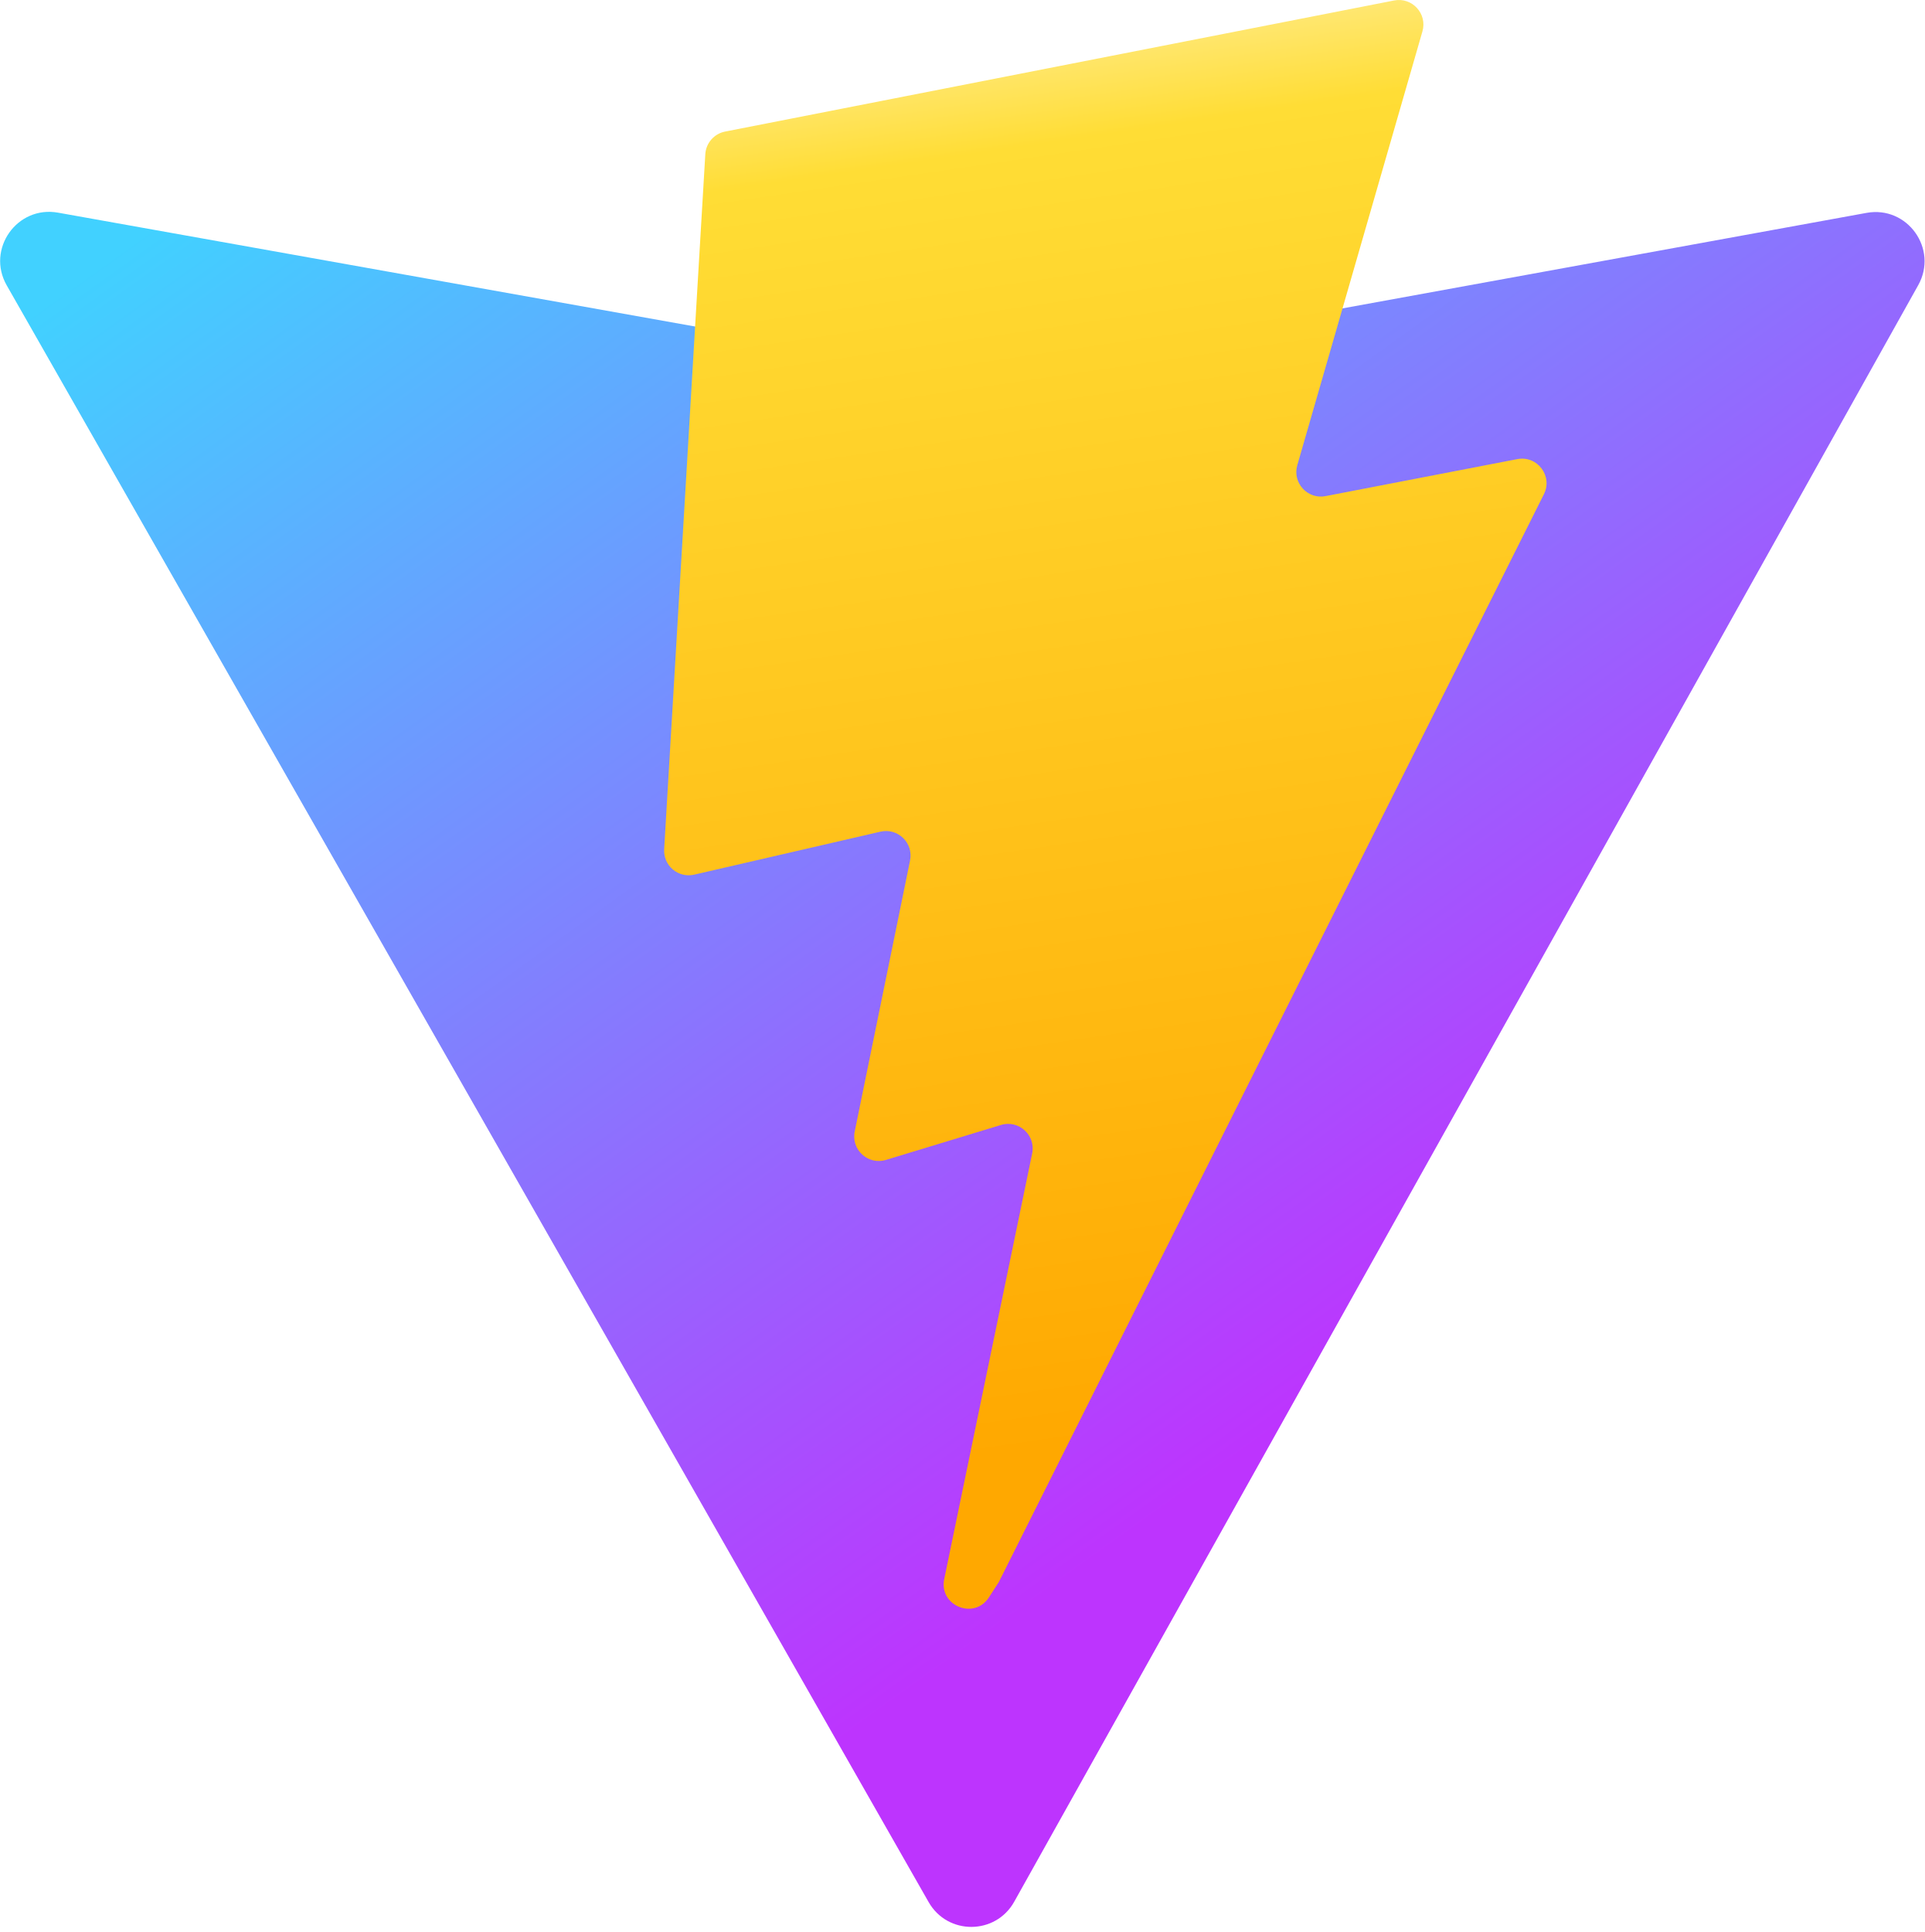
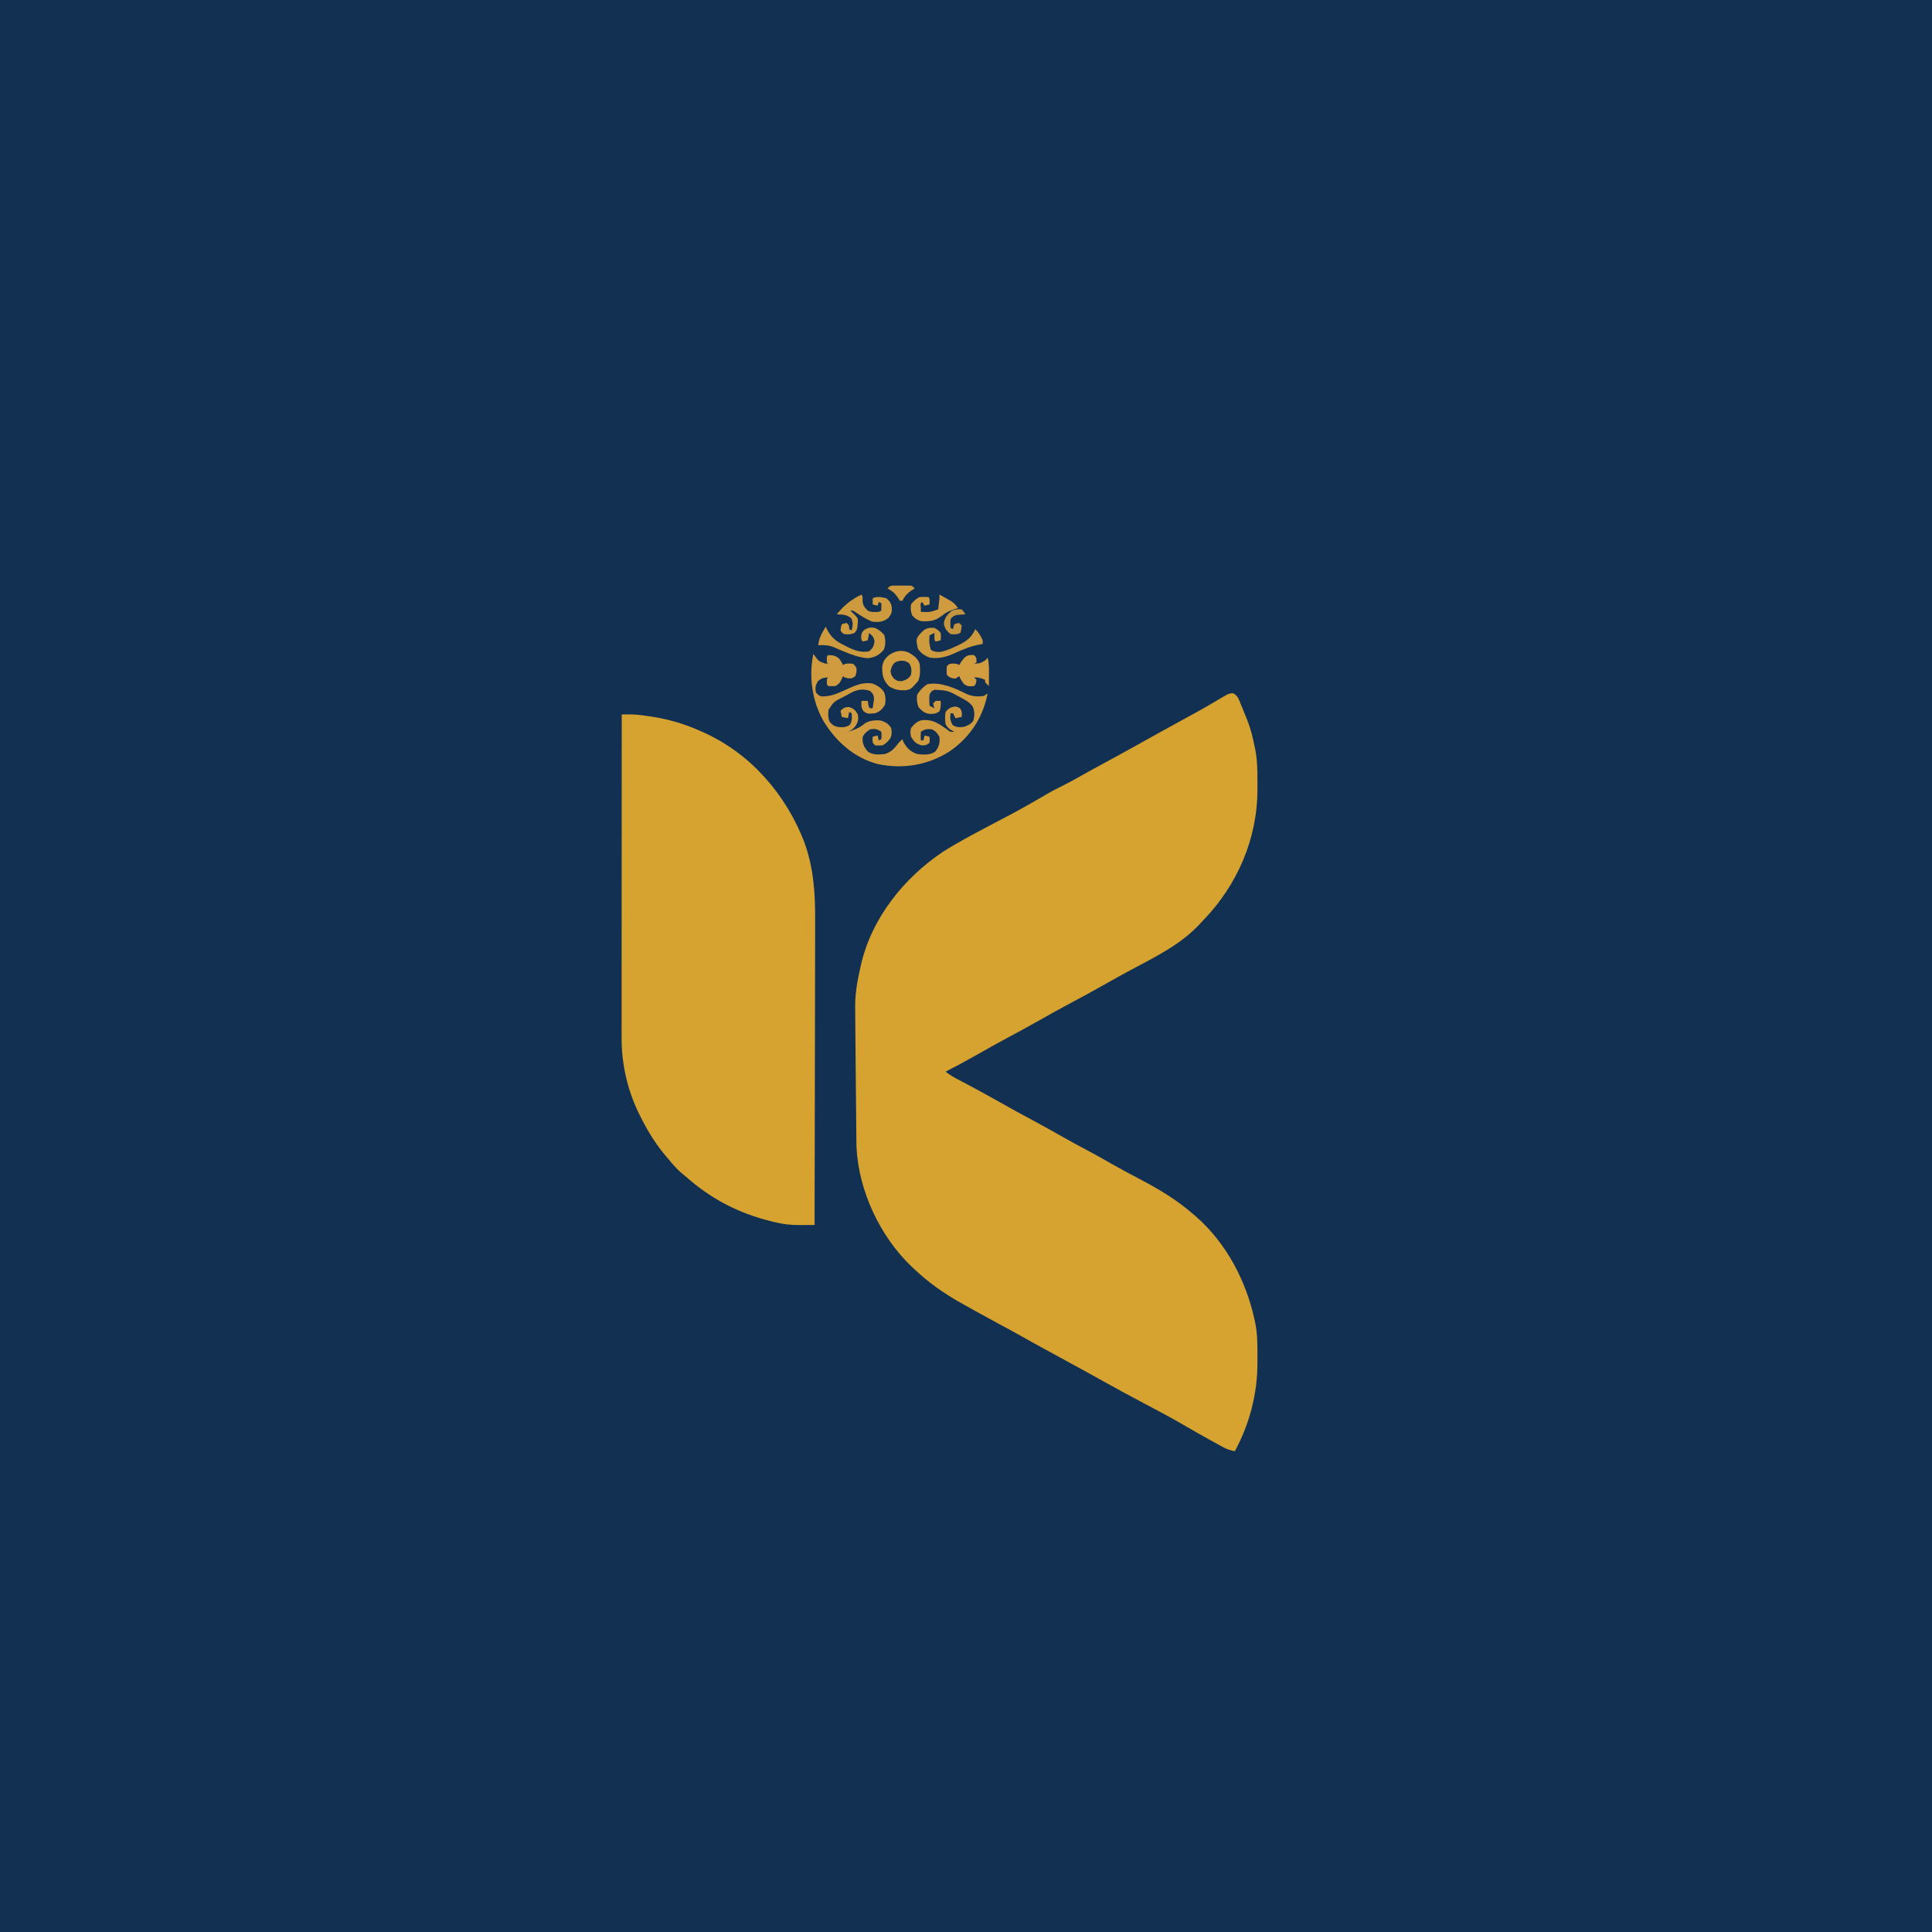
- <svg xmlns="http://www.w3.org/2000/svg" aria-hidden="true" role="img" class="iconify iconify--logos" width="31.88" height="32" preserveAspectRatio="xMidYMid meet" viewBox="0 0 256 257">
-   <defs>
-     <linearGradient id="IconifyId1813088fe1fbc01fb466" x1="-.828%" x2="57.636%" y1="7.652%" y2="78.411%">
-       <stop offset="0%" stop-color="#41D1FF" />
-       <stop offset="100%" stop-color="#BD34FE" />
-     </linearGradient>
-     <linearGradient id="IconifyId1813088fe1fbc01fb467" x1="43.376%" x2="50.316%" y1="2.242%" y2="89.03%">
-       <stop offset="0%" stop-color="#FFEA83" />
-       <stop offset="8.333%" stop-color="#FFDD35" />
-       <stop offset="100%" stop-color="#FFA800" />
-     </linearGradient>
-   </defs>
-   <path fill="url(#IconifyId1813088fe1fbc01fb466)" d="M255.153 37.938L134.897 252.976c-2.483 4.44-8.862 4.466-11.382.048L.875 37.958c-2.746-4.814 1.371-10.646 6.827-9.67l120.385 21.517a6.537 6.537 0 0 0 2.322-.004l117.867-21.483c5.438-.991 9.574 4.796 6.877 9.62Z" />
-   <path fill="url(#IconifyId1813088fe1fbc01fb467)" d="M185.432.063L96.44 17.501a3.268 3.268 0 0 0-2.634 3.014l-5.474 92.456a3.268 3.268 0 0 0 3.997 3.378l24.777-5.718c2.318-.535 4.413 1.507 3.936 3.838l-7.361 36.047c-.495 2.426 1.782 4.5 4.151 3.78l15.304-4.649c2.372-.72 4.652 1.36 4.15 3.788l-11.698 56.621c-.732 3.542 3.979 5.473 5.943 2.437l1.313-2.028l72.516-144.72c1.215-2.423-.88-5.186-3.54-4.672l-25.505 4.922c-2.396.462-4.435-1.77-3.759-4.114l16.646-57.705c.677-2.35-1.37-4.583-3.769-4.113Z" />
+ <svg xmlns="http://www.w3.org/2000/svg" version="1.1" width="1563" height="1563">
+   <path d="M0 0 C515.79 0 1031.58 0 1563 0 C1563 515.79 1563 1031.58 1563 1563 C1047.21 1563 531.42 1563 0 1563 C0 1047.21 0 531.42 0 0 Z " fill="#123051" transform="translate(0,0)" />
+   <path d="M0 0 C4.006 1.939 4.901 5.568 6.5 9.555 C6.845 10.377 7.19 11.199 7.546 12.046 C8.532 14.415 9.489 16.795 10.438 19.18 C11.079 20.756 11.079 20.756 11.734 22.363 C14.348 29.128 16.045 36.07 17.438 43.18 C17.61 43.989 17.782 44.798 17.959 45.632 C19.583 54.028 19.744 62.234 19.698 70.752 C19.688 73.11 19.698 75.468 19.711 77.826 C19.75 117.657 3.396 155.307 -24.186 183.751 C-25.407 185.019 -26.604 186.311 -27.797 187.605 C-42.924 203.615 -63.404 213.559 -82.568 223.798 C-89.749 227.64 -96.865 231.579 -103.938 235.617 C-112.995 240.784 -122.156 245.74 -131.361 250.636 C-140.314 255.401 -149.172 260.31 -157.98 265.336 C-166.197 270.01 -174.516 274.481 -182.852 278.938 C-191.125 283.375 -199.305 287.961 -207.461 292.608 C-215.736 297.311 -224.117 301.792 -232.562 306.18 C-229.492 308.618 -226.322 310.47 -222.855 312.297 C-221.724 312.897 -220.592 313.497 -219.425 314.115 C-218.827 314.431 -218.228 314.747 -217.611 315.072 C-207.974 320.159 -198.401 325.338 -188.938 330.742 C-179.795 335.96 -170.556 340.975 -161.273 345.938 C-152.982 350.384 -144.787 354.98 -136.613 359.637 C-130.475 363.125 -124.283 366.478 -118.024 369.743 C-111.257 373.295 -104.636 377.093 -98.002 380.884 C-90.424 385.188 -82.746 389.275 -75.034 393.329 C-59.762 401.37 -45.654 409.808 -32.562 421.18 C-31.637 421.971 -30.711 422.763 -29.758 423.578 C-5.318 445.039 10.678 475.624 17.438 507.18 C17.626 508.042 17.814 508.904 18.008 509.793 C19.622 518.12 19.744 526.303 19.698 534.752 C19.688 537.11 19.698 539.468 19.711 541.826 C19.735 566.712 13.326 591.299 1.438 613.18 C-2.374 612.585 -5.255 611.472 -8.633 609.625 C-9.603 609.098 -10.572 608.571 -11.572 608.028 C-13.114 607.175 -13.114 607.175 -14.688 606.305 C-16.283 605.432 -16.283 605.432 -17.911 604.541 C-25.353 600.45 -32.736 596.263 -40.057 591.959 C-50.208 585.996 -60.633 580.538 -71.037 575.035 C-82.439 569.001 -93.794 562.902 -105.043 556.588 C-110.58 553.493 -116.135 550.432 -121.688 547.367 C-122.309 547.024 -122.931 546.681 -123.571 546.327 C-133.146 541.042 -142.753 535.816 -152.377 530.622 C-158.426 527.352 -164.434 524.023 -170.414 520.629 C-176.38 517.255 -182.407 513.998 -188.438 510.742 C-198.52 505.294 -208.587 499.822 -218.562 494.18 C-219.296 493.766 -220.029 493.353 -220.785 492.927 C-234.252 485.297 -246.27 476.853 -257.562 466.18 C-258.362 465.445 -259.161 464.71 -259.984 463.953 C-285.654 439.51 -303.104 402.254 -304.667 366.803 C-304.723 364.392 -304.751 361.981 -304.768 359.569 C-304.783 358.212 -304.783 358.212 -304.798 356.829 C-304.829 353.864 -304.854 350.899 -304.879 347.934 C-304.9 345.838 -304.921 343.742 -304.942 341.646 C-304.986 337.253 -305.027 332.859 -305.065 328.466 C-305.114 322.916 -305.168 317.367 -305.223 311.818 C-305.338 300.381 -305.436 288.943 -305.521 277.505 C-305.551 273.498 -305.588 269.492 -305.63 265.485 C-305.659 262.437 -305.677 259.388 -305.695 256.34 C-305.708 255.344 -305.72 254.348 -305.733 253.321 C-305.769 242.718 -303.923 232.485 -301.562 222.18 C-301.402 221.442 -301.241 220.704 -301.076 219.943 C-292.605 182.262 -266.222 149.253 -234.562 128.18 C-221.176 119.714 -207.074 112.432 -193.083 105.032 C-171.951 93.952 -171.951 93.952 -151.312 81.992 C-147.045 79.385 -142.621 77.184 -138.133 74.982 C-133.059 72.474 -128.141 69.737 -123.224 66.936 C-117.091 63.452 -110.895 60.091 -104.688 56.742 C-95.464 51.761 -86.278 46.719 -77.125 41.609 C-71.857 38.67 -66.585 35.737 -61.312 32.805 C-60.162 32.165 -59.012 31.525 -57.827 30.866 C-50.446 26.766 -43.044 22.708 -35.625 18.68 C-29.998 15.624 -24.396 12.547 -18.875 9.305 C-17.537 8.52 -17.537 8.52 -16.172 7.719 C-14.303 6.616 -12.439 5.506 -10.578 4.391 C-9.604 3.826 -8.629 3.261 -7.625 2.68 C-6.77 2.174 -5.916 1.669 -5.035 1.148 C-2.562 0.18 -2.562 0.18 0 0 Z " fill="#D6A330" transform="translate(997.5625,560.8203)" />
+   <path d="M0 0 C1.606 -0.006 3.212 -0.01 4.819 -0.013 C6.16 -0.017 6.16 -0.017 7.529 -0.021 C10.129 0.001 12.649 0.179 15.227 0.516 C16.544 0.687 16.544 0.687 17.888 0.862 C18.791 0.99 19.694 1.118 20.625 1.25 C21.584 1.386 22.544 1.521 23.532 1.661 C38.232 3.835 51.483 7.857 65 14 C65.686 14.31 66.373 14.619 67.08 14.938 C104.688 32.14 132.966 65.013 147.688 103.301 C155.249 124.07 156.584 144.717 156.454 166.65 C156.453 169.353 156.453 172.055 156.456 174.758 C156.458 180.529 156.446 186.299 156.423 192.07 C156.39 200.413 156.38 208.755 156.375 217.098 C156.366 230.641 156.34 244.183 156.302 257.725 C156.265 270.864 156.237 284.004 156.22 297.143 C156.219 297.956 156.218 298.768 156.217 299.606 C156.211 303.683 156.206 307.761 156.201 311.839 C156.16 345.559 156.09 379.28 156 413 C152.801 413.027 149.602 413.043 146.404 413.057 C145.054 413.069 145.054 413.069 143.677 413.081 C136.949 413.103 130.726 412.459 124.188 410.812 C123.224 410.585 122.26 410.357 121.267 410.122 C94.93 403.733 72.203 391.981 52 374 C50.711 372.935 49.419 371.872 48.125 370.812 C44.345 367.539 41.187 363.843 38 360 C37.565 359.494 37.131 358.987 36.683 358.465 C28.294 348.681 21.787 338.504 16 327 C15.639 326.301 15.278 325.602 14.907 324.882 C4.917 305.288 -0.182 283.484 -0.12 261.554 C-0.121 260.431 -0.122 259.309 -0.123 258.152 C-0.124 254.407 -0.119 250.663 -0.114 246.918 C-0.113 244.227 -0.113 241.536 -0.114 238.845 C-0.114 233.06 -0.111 227.275 -0.106 221.49 C-0.098 213.126 -0.095 204.762 -0.094 196.398 C-0.092 182.826 -0.085 169.255 -0.075 155.683 C-0.066 142.503 -0.059 129.323 -0.055 116.144 C-0.055 115.331 -0.054 114.518 -0.054 113.68 C-0.053 109.601 -0.052 105.521 -0.05 101.442 C-0.04 67.628 -0.022 33.814 0 0 Z " fill="#D6A330" transform="translate(503,578)" />
+   <path d="M0 0 C0.433 0.598 0.866 1.196 1.312 1.812 C4.397 5.97 4.397 5.97 9.188 7.688 C10.116 7.791 11.044 7.894 12 8 C11.67 7.67 11.34 7.34 11 7 C10.875 4.5 10.875 4.5 11 2 C11.33 1.67 11.66 1.34 12 1 C16.278 1.161 18.333 1.316 21.375 4.438 C23 7 23 7 24 9 C24.66 8.67 25.32 8.34 26 8 C28.938 7.688 28.938 7.688 32 8 C33.938 9.625 33.938 9.625 35 12 C34.875 15.125 34.875 15.125 34 18 C31 20 31 20 27.875 19.688 C25 19 25 19 24 18 C23.35 19.423 23.35 19.423 22.688 20.875 C21 24 21 24 18 26 C14.875 26.188 14.875 26.188 12 26 C11 25 11 25 10.875 22.5 C11 20 11 20 12 19 C8.235 19.257 6.442 19.593 3.625 22.188 C1.717 25.49 1.429 27.246 2 31 C3.532 32.991 4.449 33.877 6.921 34.429 C13.238 34.431 17.999 32.762 23.688 30.125 C25.316 29.397 26.944 28.67 28.574 27.945 C29.337 27.605 30.1 27.264 30.886 26.913 C36.631 24.431 41.763 22.959 48 24 C51.756 25.612 55.009 27.401 57.195 30.93 C58.5 34.286 58.671 37.504 58 41 C56.03 44.524 53.898 46.701 50 48 C43.84 48.56 43.84 48.56 40.562 46.375 C38.604 43.397 38.682 41.496 39 38 C40.65 38 42.3 38 44 38 C44.144 38.804 44.289 39.609 44.438 40.438 C44.741 42.921 44.741 42.921 46 44 C46.66 44 47.32 44 48 44 C48.25 42.42 48.474 40.836 48.688 39.25 C48.815 38.368 48.943 37.487 49.074 36.578 C48.982 33.388 48.216 32.251 46 30 C40.534 28.178 36.434 28.562 31.301 31.047 C29.63 31.933 27.967 32.834 26.312 33.75 C25.471 34.193 24.63 34.637 23.764 35.094 C16.564 38.72 16.564 38.72 12.285 45.184 C11.914 48.942 11.75 51.381 13.188 54.938 C15.629 57.716 17.208 58.76 20.895 59.254 C24.446 59.458 26.434 59.354 29.5 57.438 C31.505 54.18 31.289 51.752 31 48 C30.34 47.67 29.68 47.34 29 47 C28.67 48.65 28.34 50.3 28 52 C26.35 51.67 24.7 51.34 23 51 C22.505 48.525 22.505 48.525 22 46 C24.445 43.649 25.55 43 29 43 C32.802 44.267 34.005 45.547 36 49 C36.679 52.99 36.179 54.668 34.25 58.25 C32.108 60.868 30.972 61.676 28 63 C33.542 61.406 37.573 59.812 42 56 C46.171 53.746 50.34 53.398 55 54 C59.023 55.564 60.591 56.387 63 60 C63.437 63.306 63.71 65.814 61.949 68.754 C60.165 70.938 58.542 72.729 56 74 C53 74.188 53 74.188 50 74 C48 72 48 72 47.875 69.375 C47.916 68.591 47.958 67.808 48 67 C49.98 66.505 49.98 66.505 52 66 C52.33 67.32 52.66 68.64 53 70 C53.66 69.67 54.32 69.34 55 69 C55.25 66.084 55.25 66.084 55 63 C51.487 60.658 50.135 60.504 46 61 C43.3 62.8 41.458 64.084 40 67 C39.4 72.277 40.728 74.887 44 79 C48.477 81.985 52.751 81.474 58 81 C63.334 79.222 65.67 76.32 69 72 C69.983 70.983 70.973 69.973 72 69 C72.371 69.887 72.743 70.774 73.125 71.688 C75.755 76.335 78.82 79.273 84 81 C89.053 81.555 94.3 82.125 98.625 79.062 C101.674 75.131 102.565 71.953 102 67 C100.235 64.079 99.042 62.521 96 61 C91.949 60.741 90.457 60.696 87 63 C86.75 66.584 86.75 66.584 87 70 C87.66 70 88.32 70 89 70 C89.495 68.02 89.495 68.02 90 66 C91.98 66.495 91.98 66.495 94 67 C94.188 69.375 94.188 69.375 94 72 C91 74 91 74 87.625 74 C82.935 72.706 81.519 71.121 79 67 C78.375 63.438 78.375 63.438 79 60 C81.689 56.745 83.906 54.411 88.109 53.586 C96.631 52.905 101.395 56.262 108.031 61.031 C110.823 63.276 110.823 63.276 114 63 C113.216 62.567 112.433 62.134 111.625 61.688 C109 60 109 60 107 57 C106.462 53.609 106.456 50.391 107 47 C109.451 44.059 110.875 43.188 114.625 42.562 C117 43 117 43 118.812 44.188 C120.367 46.56 120.225 48.22 120 51 C118.35 51.33 116.7 51.66 115 52 C114.01 50.02 114.01 50.02 113 48 C112.34 48 111.68 48 111 48 C110.592 52.986 110.592 52.986 112.562 57.438 C115.946 59.607 118.04 59.478 122 59 C125.157 57.809 127.278 56.919 129.375 54.25 C130.525 50.11 130.667 46.493 128.898 42.535 C126.52 39.36 123.743 37.713 120.312 35.875 C119.684 35.53 119.056 35.184 118.408 34.828 C108.766 29.607 108.766 29.607 98 29 C95.377 30.289 95.377 30.289 94 33 C93.682 36.031 93.767 38.965 94 42 C95.32 42.66 96.64 43.32 98 44 C97.691 43.072 97.691 43.072 97.375 42.125 C97.251 41.424 97.127 40.722 97 40 C97.99 39.01 97.99 39.01 99 38 C100.32 38 101.64 38 103 38 C103.212 41.114 103.216 43.453 102.062 46.375 C99.175 48.65 96.901 48.614 93.293 48.461 C89.409 47.68 87.678 45.879 85 43 C83.765 39.294 83.545 36.902 84 33 C86.14 29.43 88.799 26.801 92.25 24.5 C103.13 22.522 114.19 27.575 123.75 32.312 C128.37 34.45 132.981 34.779 138 34 C138.99 33.34 139.98 32.68 141 32 C137.211 51.7 126.419 67.89 109.812 79.164 C92.38 90.059 72.474 93.362 52.23 89.148 C33.007 84.172 18.017 70.655 8 54 C-1.08 37.675 -3.748 18.314 0 0 Z " fill="#CF9B3E" transform="translate(658,529)" />
+   <path d="M0 0 C4.037 2.336 7.247 4.524 8.82 9.047 C9.333 13.897 9.488 18.341 7.695 22.922 C1.697 29.72 1.697 29.72 -2.582 30.465 C-7.801 30.63 -11.788 30.079 -16.18 27.047 C-20.763 22.092 -21.549 18.113 -21.453 11.551 C-20.972 7.141 -19.03 4.546 -15.637 1.797 C-10.67 -1.476 -5.531 -2.418 0 0 Z " fill="#D29D3E" transform="translate(735.1797,527.9531)" />
+   <path d="M0 0 C1 2 1 2 0.812 4.812 C1.046 8.789 2.268 10.187 5 13 C7.986 14.493 10.709 14.118 14 14 C14.66 13.67 15.32 13.34 16 13 C16 11.02 16 9.04 16 7 C15.34 6.67 14.68 6.34 14 6 C13.67 6.99 13.34 7.98 13 9 C11.68 8.67 10.36 8.34 9 8 C9 6.35 9 4.7 9 3 C12.515 1.242 16.282 2.056 20 3 C22.663 5.144 23.703 6.585 24.406 9.934 C24.718 14.052 24.314 15.601 21.688 18.938 C17.471 22.174 14.221 22.428 9 22 C3.837 20.1 -0.769 16.973 -5.336 13.953 C-6.97 12.834 -6.97 12.834 -9 13 C-8.196 13.784 -7.391 14.568 -6.562 15.375 C-3.009 19.015 -3.009 19.015 -2.98 22.059 C-3.535 28.432 -3.535 28.432 -5.688 31.062 C-8.686 32.278 -10.793 32.409 -14 32 C-15.938 30.812 -15.938 30.812 -17 29 C-16.688 26.312 -16.688 26.312 -16 24 C-14.125 23.375 -14.125 23.375 -12 23 C-10 25 -10 25 -10 28 C-9.34 28.33 -8.68 28.66 -8 29 C-7.075 25.068 -6.604 22.828 -8.375 19.125 C-12.042 16.156 -15.391 16.108 -20 16 C-14.559 8.985 -8.055 3.805 0 0 Z " fill="#CD9A3E" transform="translate(697,481)" />
+   <path d="M0 0 C2 2 2 2 2 6 C1.01 6.495 1.01 6.495 0 7 C5.16 6.626 5.16 6.626 9.438 3.938 C9.953 3.298 10.469 2.659 11 2 C12.234 6.771 12.113 11.425 12.062 16.312 C12.058 17.148 12.053 17.984 12.049 18.846 C12.037 20.897 12.019 22.949 12 25 C10.5 23.625 10.5 23.625 9 22 C9 21.34 9 20.68 9 20 C5.629 18.502 3.796 18 0 18 C0.66 18.66 1.32 19.32 2 20 C1.464 23.536 1.464 23.536 0 25 C-3.597 25.4 -5.342 25.512 -8.25 23.25 C-9.831 21.217 -10.988 19.361 -12 17 C-12.99 17.66 -13.98 18.32 -15 19 C-18.322 18.676 -19.608 18.392 -22 16 C-22.25 12.5 -22.25 12.5 -22 9 C-20 7 -20 7 -17 6.812 C-14 7 -14 7 -12 8 C-11.402 7.051 -10.804 6.103 -10.188 5.125 C-7.194 0.848 -5.162 -0.529 0 0 Z " fill="#D29D3E" transform="translate(788,530)" />
+   <path d="M0 0 C0.247 0.536 0.495 1.073 0.75 1.625 C4.375 8.512 7.706 11.451 14.562 14.812 C15.33 15.206 16.098 15.6 16.889 16.006 C22.935 19.079 28.108 21.095 35 20 C38.096 17.432 38.855 15.886 39.5 11.938 C38.896 8.391 37.748 7.233 35 5 C35 5.33 35 5.66 35 6 C34.674 7.668 34.342 9.335 34 11 C32.062 11.562 32.062 11.562 30 12 C29 11 29 11 28.625 8.188 C29 5 29 5 31.125 2.625 C34.542 0.694 36.135 0.369 40 1 C43.035 2.634 45.284 4.056 47.375 6.812 C48.576 11.015 48.546 14.619 46.938 18.688 C43.34 22.981 39.795 24.752 34.375 25.5 C27.015 25.076 19.848 22.219 13.109 19.398 C12.456 19.126 11.802 18.853 11.129 18.573 C9.281 17.789 7.443 16.981 5.605 16.172 C1.41 14.808 -1.623 14.788 -6 15 C-5.55 9.147 -2.962 4.918 0 0 Z " fill="#CE9A3E" transform="translate(668,507)" />
+   <path d="M0 0 C2.875 1.625 2.875 1.625 5 4 C5.312 7.25 5.312 7.25 5 10 C3.062 10.562 3.062 10.562 1 11 C0 10 0 10 -0.062 6.938 C-0.032 5.483 -0.032 5.483 0 4 C-1.98 4.99 -1.98 4.99 -4 6 C-4.364 11.897 -4.364 11.897 -3 17.562 C-0.462 19.387 1.617 19.552 4.703 19.383 C9.115 18.648 12.979 16.904 17 15 C18.439 14.346 18.439 14.346 19.906 13.68 C26.302 10.534 30.001 7.528 33 1 C35.872 3.703 37.411 6.369 39 10 C39 10.99 39 11.98 39 13 C38.405 13.091 37.81 13.181 37.197 13.275 C29.314 14.642 22.532 17.566 15.299 20.898 C8.834 23.713 3.065 25.054 -4 24 C-8.162 22.267 -11.114 20.439 -13.5 16.562 C-14.906 9.354 -14.906 9.354 -12.727 6.098 C-8.741 1.344 -6.477 -0.635 0 0 Z " fill="#CD9A3E" transform="translate(756,508)" />
+   <path d="M0 0 C1.943 1.073 3.88 2.159 5.812 3.25 C6.891 3.853 7.97 4.457 9.082 5.078 C11.802 6.869 13.283 8.278 15 11 C14.199 11.203 14.199 11.203 13.383 11.41 C8.544 12.808 5.176 14.508 1.25 17.688 C-3.797 21.416 -7.854 21.734 -14.02 21.637 C-17.669 20.857 -19.402 19.658 -22 17 C-23.214 13.996 -23.406 11.21 -23 8 C-20.837 5.193 -19.152 3.576 -16 2 C-12.438 1.875 -12.438 1.875 -9 2 C-8 3 -8 3 -7.938 5.562 C-7.958 6.367 -7.979 7.171 -8 8 C-9.32 8.33 -10.64 8.66 -12 9 C-12.66 8.01 -13.32 7.02 -14 6 C-15.416 7.184 -15.416 7.184 -15.062 10.562 C-15.042 11.697 -15.021 12.831 -15 14 C-7.78 14.299 -7.78 14.299 -1 12 C-0.831 10.563 -0.665 9.125 -0.5 7.688 C-0.361 6.487 -0.361 6.487 -0.219 5.262 C0.048 2.881 0.048 2.881 0 0 Z " fill="#D09B3E" transform="translate(760,481)" />
+   <path d="M0 0 C1.906 0.414 1.906 0.414 4.406 1.977 C6.49 5.363 6.464 7.508 5.906 11.414 C3.758 14.679 2.211 15.32 -1.531 16.477 C-5.094 16.414 -5.094 16.414 -8.031 14.352 C-10.094 11.414 -10.094 11.414 -10.656 8.414 C-9.443 1.942 -6.369 -0.452 0 0 Z " fill="#14304F" transform="translate(731.0938,534.5859)" />
+   <path d="M0 0 C1.812 2 1.812 2 3 4 C2.078 4.056 2.078 4.056 1.137 4.113 C0.328 4.179 -0.48 4.245 -1.312 4.312 C-2.113 4.371 -2.914 4.429 -3.738 4.488 C-6.429 5.097 -7.393 5.775 -9 8 C-9.25 11.625 -9.25 11.625 -9 15 C-8.34 15.33 -7.68 15.66 -7 16 C-6.67 14.68 -6.34 13.36 -6 12 C-4.125 11.375 -4.125 11.375 -2 11 C-1.34 11.66 -0.68 12.32 0 13 C-0.25 16.062 -0.25 16.062 -1 19 C-3.841 20.42 -5.855 20.315 -9 20 C-12.208 17.399 -13.772 15.402 -14.438 11.312 C-13.827 6.692 -11.447 4.045 -8 1 C-4.979 -0.007 -3.141 -0.393 0 0 Z " fill="#C4953F" transform="translate(778,493)" />
+   <path d="M0 0 C1.195 -0.004 1.195 -0.004 2.414 -0.008 C3.247 -0 4.08 0.008 4.938 0.016 C5.77 0.008 6.603 0 7.461 -0.008 C8.258 -0.005 9.054 -0.003 9.875 0 C10.606 0.002 11.337 0.005 12.09 0.007 C13.938 0.266 13.938 0.266 15.938 2.266 C14.298 3.348 14.298 3.348 12.625 4.453 C9.451 6.693 7.803 8.829 5.938 12.266 C5.277 12.266 4.617 12.266 3.938 12.266 C3.36 11.358 2.783 10.451 2.188 9.516 C-0.338 5.867 -2.308 4.484 -6.062 2.266 C-3.697 -0.1 -3.21 0.01 0 0 Z " fill="#CC993E" transform="translate(724.0625,473.7344)" />
</svg>
